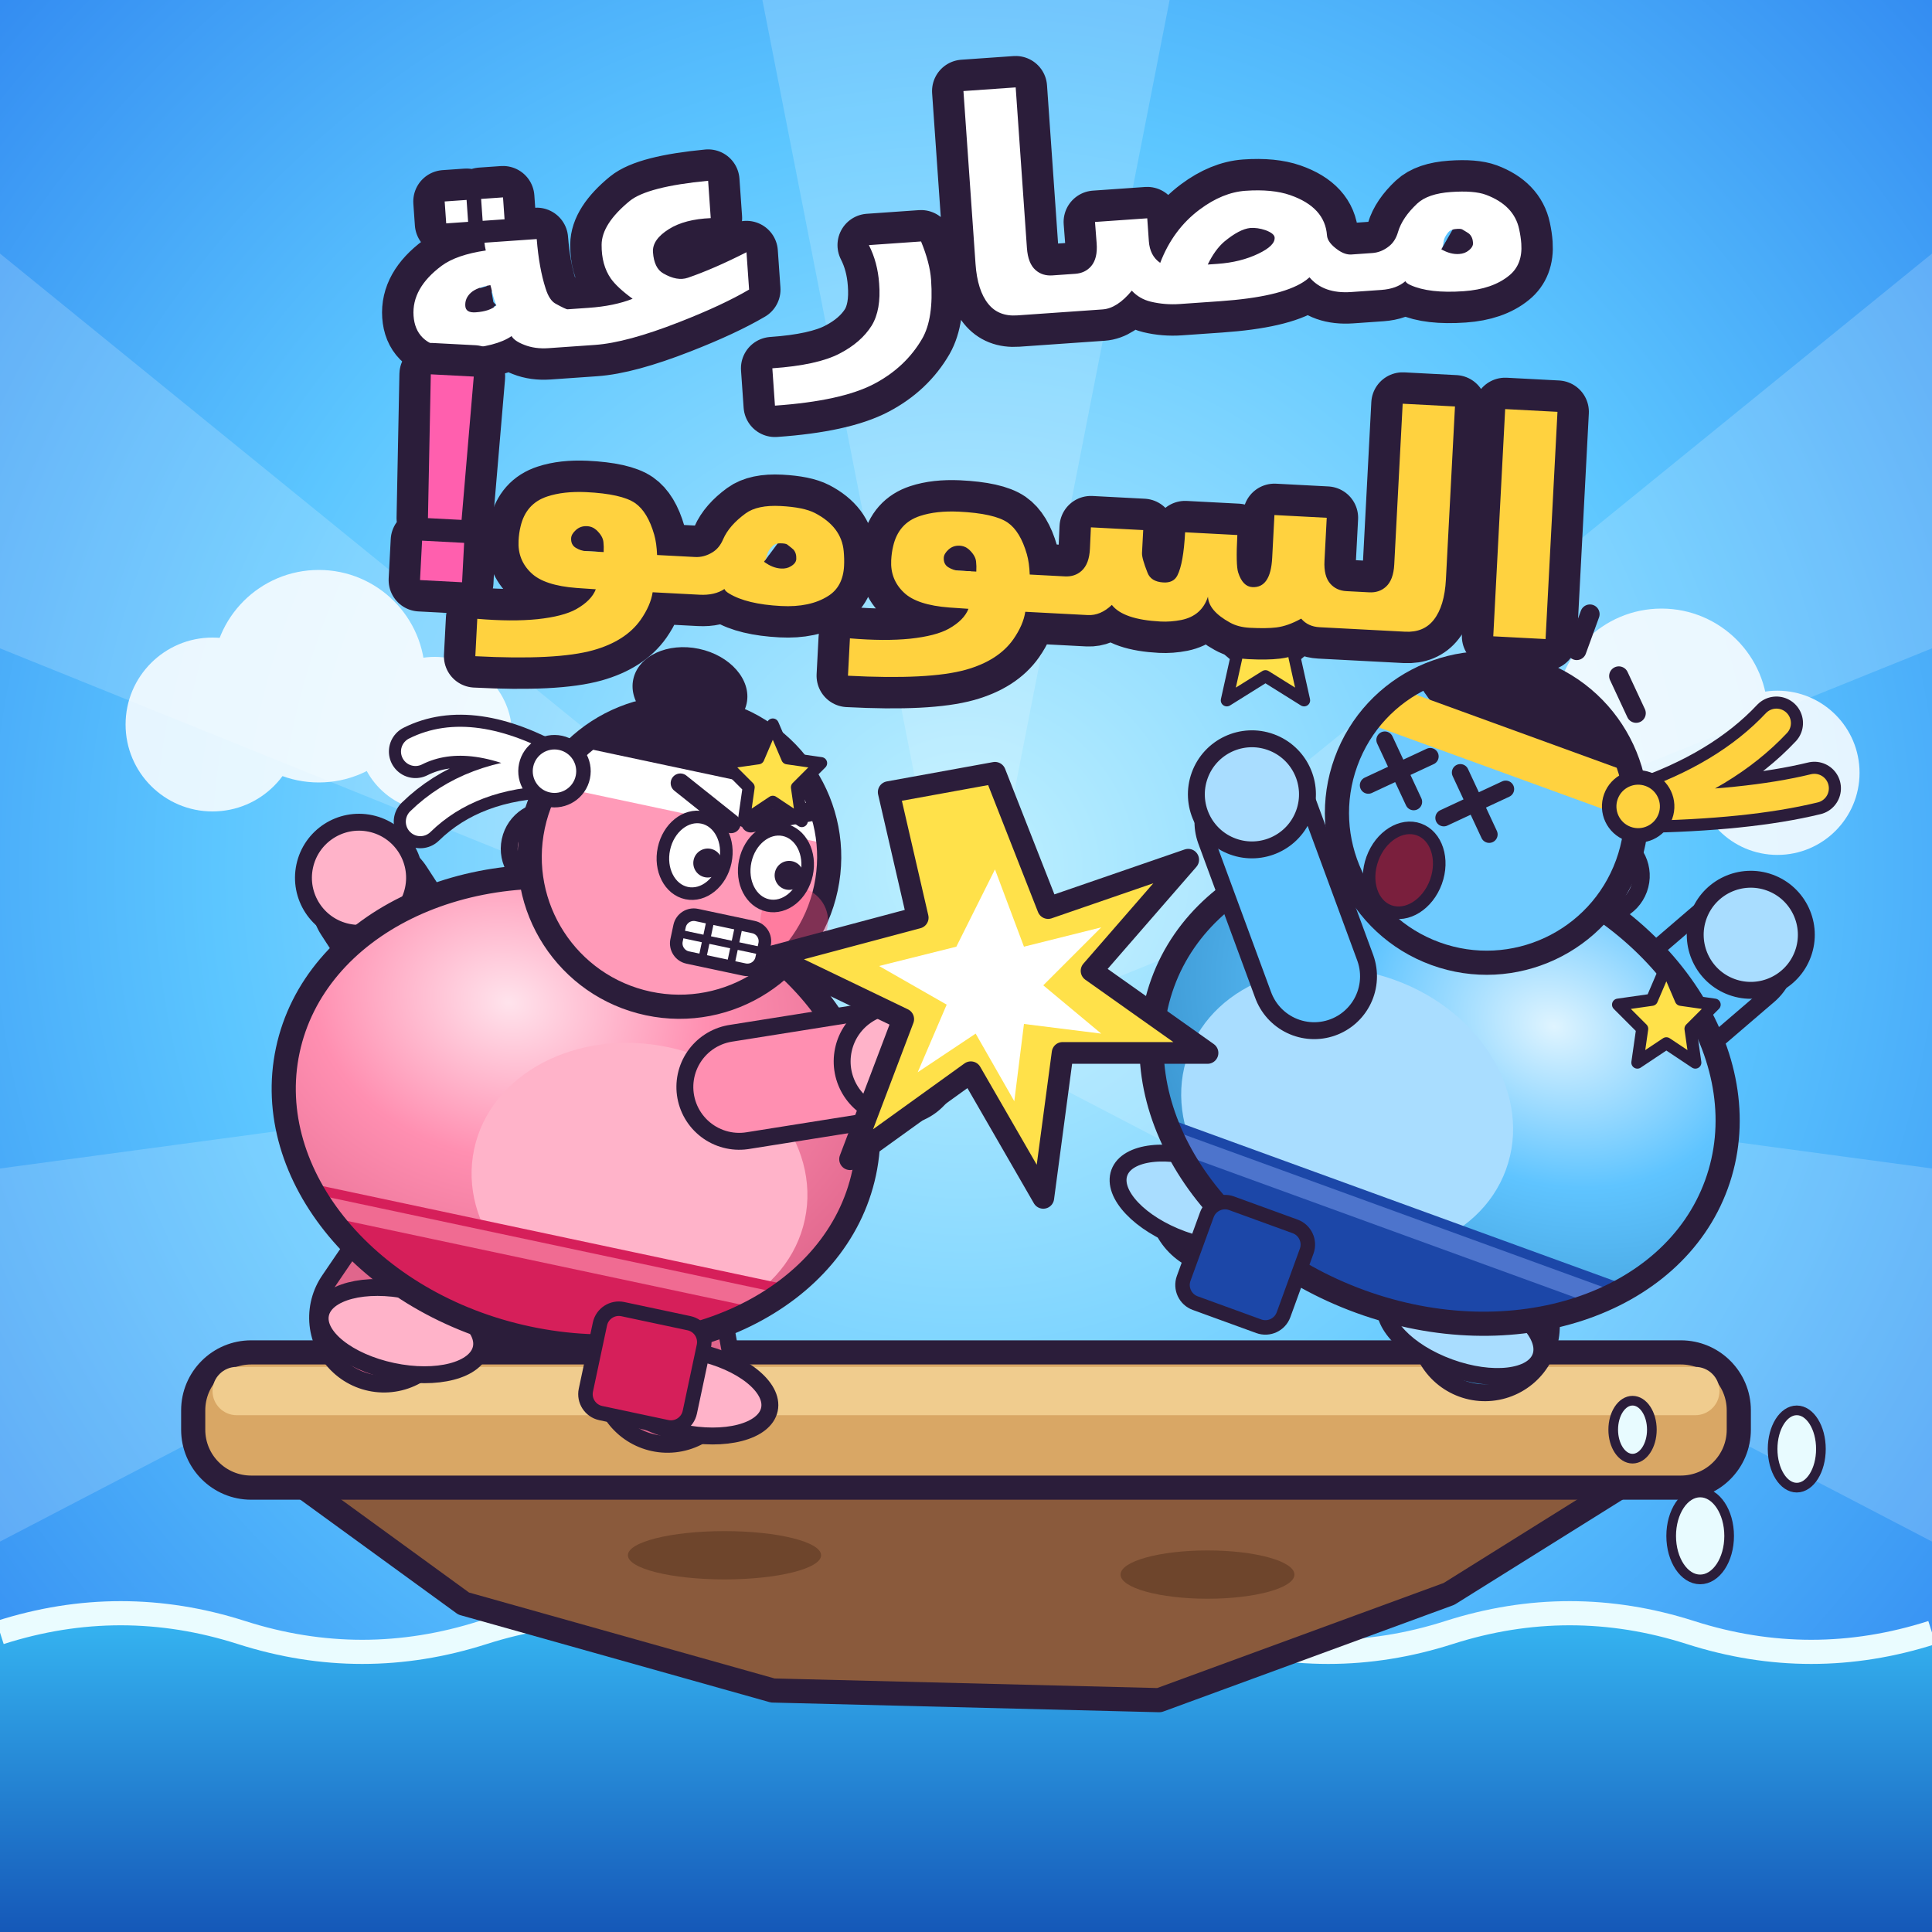
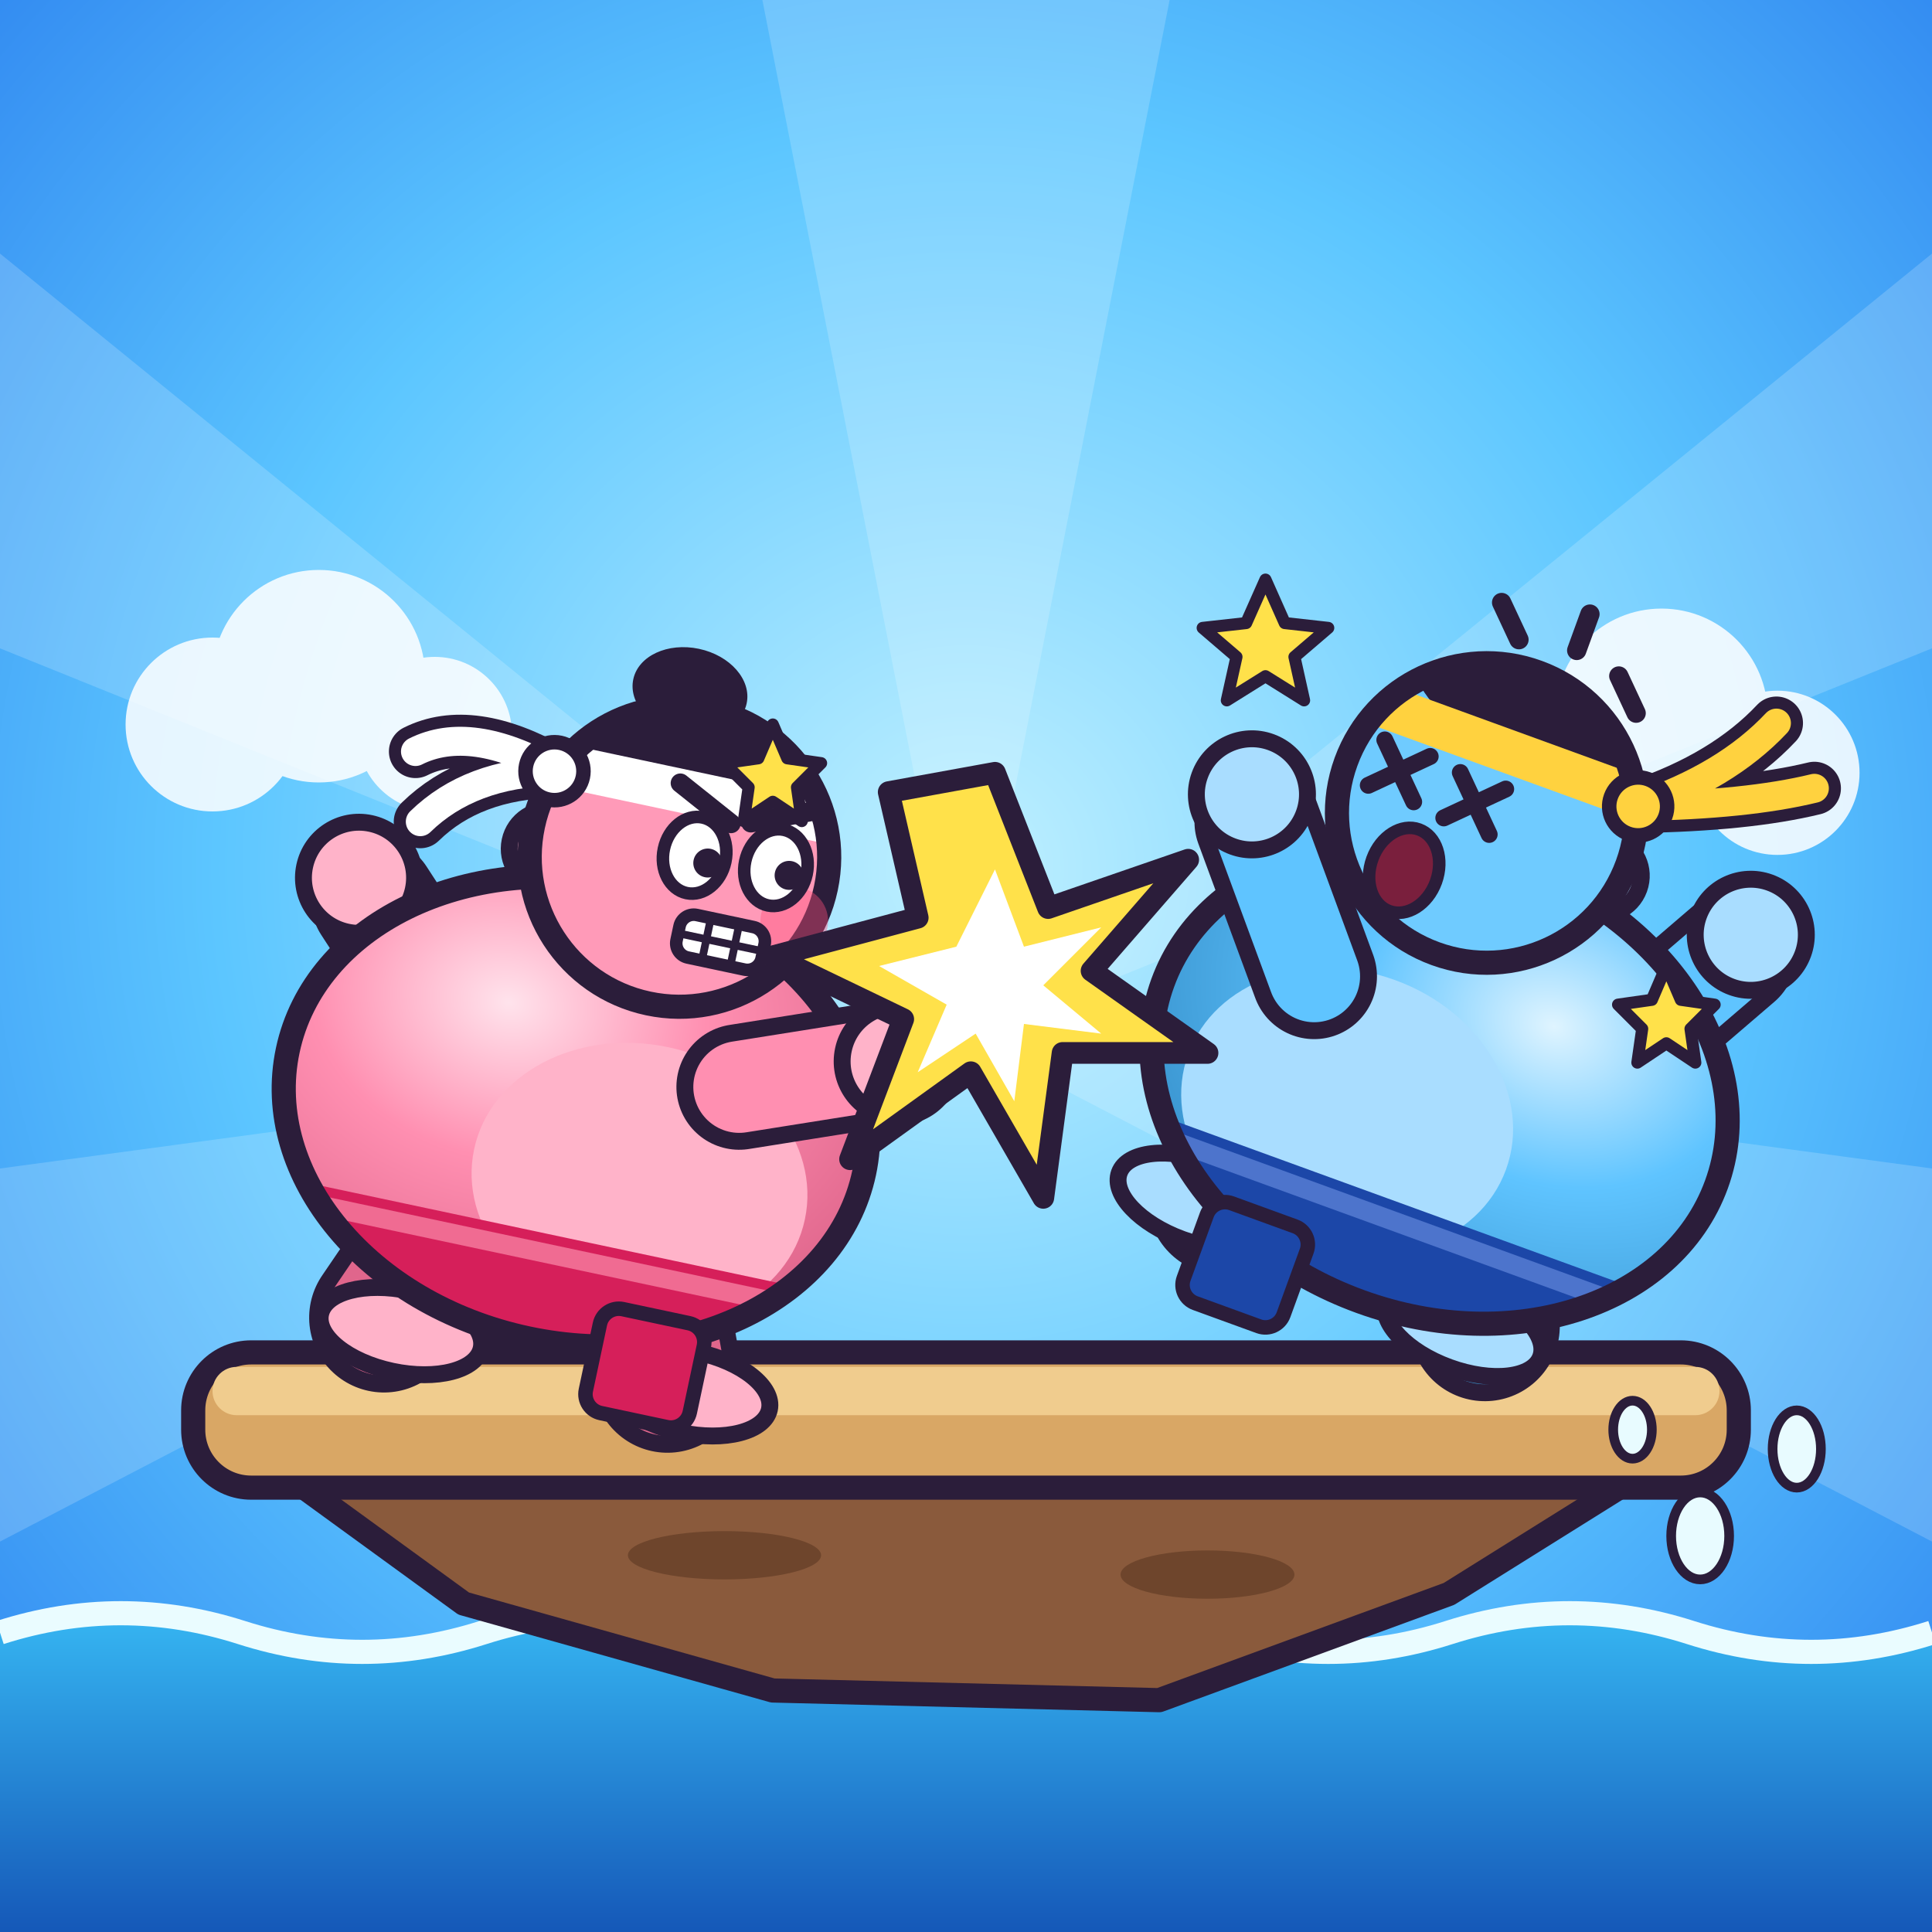
<svg xmlns="http://www.w3.org/2000/svg" viewBox="0 0 400 400" width="400" height="400">
  <defs>
    <radialGradient id="sky" cx="50%" cy="45%" r="70%">
      <stop offset="0" stop-color="#bff0ff" />
      <stop offset="0.55" stop-color="#5cc6ff" />
      <stop offset="1" stop-color="#2f86f0" />
    </radialGradient>
    <linearGradient id="sea" x1="0" y1="0" x2="0" y2="1">
      <stop offset="0" stop-color="#36b6f2" />
      <stop offset="1" stop-color="#1558b8" />
    </linearGradient>
    <radialGradient id="pink" cx="35%" cy="30%" r="75%">
      <stop offset="0" stop-color="#ffe3ec" />
      <stop offset="0.45" stop-color="#ff8fb1" />
      <stop offset="1" stop-color="#e0668c" />
    </radialGradient>
    <radialGradient id="blue" cx="35%" cy="30%" r="75%">
      <stop offset="0" stop-color="#dff4ff" />
      <stop offset="0.45" stop-color="#5fc4ff" />
      <stop offset="1" stop-color="#3a95d0" />
    </radialGradient>
    <clipPath id="bodyL">
      <ellipse cx="0" cy="-6" rx="61" ry="48" />
    </clipPath>
    <clipPath id="headL">
      <circle cx="10" cy="-62" r="31" />
    </clipPath>
  </defs>
  <rect width="400" height="400" rx="0" fill="url(#sky)" />
  <g fill="#ffffff" opacity="0.18">
    <path d="M200 215 L150 -40 L250 -40 Z" />
    <path d="M200 215 L440 20 L460 110 Z" />
    <path d="M200 215 L460 250 L440 340 Z" />
    <path d="M200 215 L-40 20 L-60 110 Z" />
    <path d="M200 215 L-60 250 L-40 340 Z" />
  </g>
  <g fill="#ffffff" opacity="0.85">
    <circle cx="44" cy="150" r="18" />
    <circle cx="66" cy="140" r="22" />
    <circle cx="90" cy="152" r="16" />
    <circle cx="322" cy="160" r="16" />
    <circle cx="344" cy="148" r="22" />
    <circle cx="368" cy="160" r="17" />
  </g>
  <path d="M0 338 Q25 330 50 338 T100 338 T150 338 T200 338 T250 338 T300 338 T350 338 T400 338 V400 H0 Z" fill="url(#sea)" />
  <path d="M0 338 Q25 330 50 338 T100 338 T150 338 T200 338 T250 338 T300 338 T350 338 T400 338" fill="none" stroke="#eafcff" stroke-width="5" />
  <path d="M52 300 L348 300 L300 330 L240 352 L160 350 L96 332 Z" fill="#8a5a3c" stroke="#2b1d3a" stroke-width="5" stroke-linejoin="round" />
  <ellipse cx="150" cy="322" rx="20" ry="5" fill="#6e452c" />
  <ellipse cx="250" cy="326" rx="18" ry="5" fill="#6e452c" />
  <rect x="40" y="280" width="320" height="28" rx="12" fill="#d9a765" stroke="#2b1d3a" stroke-width="5" />
  <rect x="44" y="283" width="312" height="10" rx="5" fill="#f0cc8e" />
  <g fill="#e8fbff" stroke="#2b1d3a" stroke-width="2">
    <ellipse cx="352" cy="318" rx="6" ry="9" />
    <ellipse cx="372" cy="300" rx="5" ry="8" />
    <ellipse cx="338" cy="296" rx="4" ry="6" />
  </g>
  <g transform="translate(118 236) rotate(12)">
    <path d="M-21 22 L-30 44 M21 22 L30 44" stroke="#2b1d3a" stroke-width="31" stroke-linecap="round" />
    <path d="M-21 22 L-30 44 M21 22 L30 44" stroke="#e0668c" stroke-width="24" stroke-linecap="round" />
    <ellipse cx="-26" cy="46" rx="17" ry="8.5" fill="#ffb3c9" stroke="#2b1d3a" stroke-width="3.5" />
    <ellipse cx="35" cy="46" rx="17" ry="8.5" fill="#ffb3c9" stroke="#2b1d3a" stroke-width="3.5" />
    <path d="M-30 -20 L-50 -40" stroke="#2b1d3a" stroke-width="26" stroke-linecap="round" />
    <path d="M-30 -20 L-50 -40" stroke="#ff8fb1" stroke-width="19" stroke-linecap="round" />
    <circle cx="-54" cy="-44" r="11.5" fill="#ffb3c9" stroke="#2b1d3a" stroke-width="3.5" />
    <ellipse cx="0" cy="-6" rx="61" ry="48" fill="url(#pink)" />
    <ellipse cx="16" cy="6" rx="35" ry="29" fill="#ffb3c9" />
    <g clip-path="url(#bodyL)">
      <rect x="-70" y="20" width="140" height="22" fill="#d61f5a" />
      <rect x="-70" y="22" width="140" height="4" fill="#f06b92" />
    </g>
    <ellipse cx="0" cy="-6" rx="61" ry="48" fill="none" stroke="#2b1d3a" stroke-width="5" />
    <rect x="14" y="32" width="22" height="22" rx="4" fill="#d61f5a" stroke="#2b1d3a" stroke-width="3" />
    <circle cx="-17" cy="-58" r="8" fill="#ffb3c9" stroke="#2b1d3a" stroke-width="3.5" />
    <circle cx="10" cy="-62" r="31" fill="#ff9ab8" />
    <g clip-path="url(#headL)">
      <ellipse cx="1" cy="-93" rx="37" ry="20" fill="#2b1d3a" />
      <rect x="-30" y="-80" width="80" height="9" fill="#ffffff" />
    </g>
    <circle cx="10" cy="-62" r="31" fill="none" stroke="#2b1d3a" stroke-width="5" />
    <ellipse cx="5" cy="-96" rx="12" ry="9" fill="#2b1d3a" />
    <path d="M-19 -74 Q-36 -70 -44 -58 M-19 -74 Q-38 -80 -48 -72" stroke="#2b1d3a" stroke-width="11" stroke-linecap="round" fill="none" />
    <path d="M-19 -74 Q-36 -70 -44 -58 M-19 -74 Q-38 -80 -48 -72" stroke="#ffffff" stroke-width="6" stroke-linecap="round" fill="none" />
    <circle cx="-19" cy="-74" r="6" fill="#ffffff" stroke="#2b1d3a" stroke-width="3" />
    <circle cx="36" cy="-54" r="7" fill="#ff4f7a" opacity="0.4" />
    <path d="M7 -77 L19 -71 M23 -72 L35 -77" stroke="#2b1d3a" stroke-width="4" stroke-linecap="round" />
    <ellipse cx="13" cy="-63" rx="6.5" ry="8" fill="#fff" stroke="#2b1d3a" stroke-width="2.6" />
    <ellipse cx="30" cy="-64" rx="6.5" ry="8" fill="#fff" stroke="#2b1d3a" stroke-width="2.6" />
    <circle cx="16" cy="-62" r="3" fill="#2b1d3a" />
    <circle cx="33" cy="-63" r="3" fill="#2b1d3a" />
    <rect x="13" y="-51" width="18" height="9" rx="3" fill="#fff" stroke="#2b1d3a" stroke-width="2.6" />
    <path d="M13 -46.5 H31 M19 -51 V-42 M25 -51 V-42" stroke="#2b1d3a" stroke-width="1.6" />
    <path d="M32 -18 L58 -28" stroke="#2b1d3a" stroke-width="26" stroke-linecap="round" />
    <path d="M32 -18 L58 -28" stroke="#ff8fb1" stroke-width="19" stroke-linecap="round" />
    <circle cx="63" cy="-30" r="11.5" fill="#ffb3c9" stroke="#2b1d3a" stroke-width="3.5" />
  </g>
  <g transform="translate(296 230) rotate(20) scale(-1 1)">
    <path d="M-21 22 L-26 38 M21 22 L34 32" stroke="#2b1d3a" stroke-width="31" stroke-linecap="round" />
    <path d="M-21 22 L-26 38 M21 22 L34 32" stroke="#3a95d0" stroke-width="24" stroke-linecap="round" />
    <ellipse cx="-22" cy="40" rx="17" ry="8.5" fill="#a9ddff" stroke="#2b1d3a" stroke-width="3.5" />
    <ellipse cx="39" cy="34" rx="17" ry="8.5" fill="#a9ddff" stroke="#2b1d3a" stroke-width="3.5" />
    <path d="M-30 -20 L-48 -52" stroke="#2b1d3a" stroke-width="26" stroke-linecap="round" />
    <path d="M-30 -20 L-48 -52" stroke="#5fc4ff" stroke-width="19" stroke-linecap="round" />
    <circle cx="-50" cy="-57" r="11.5" fill="#a9ddff" stroke="#2b1d3a" stroke-width="3.5" />
    <ellipse cx="0" cy="-6" rx="61" ry="48" fill="url(#blue)" />
    <ellipse cx="16" cy="6" rx="35" ry="29" fill="#a9ddff" />
    <g clip-path="url(#bodyL)">
      <rect x="-70" y="20" width="140" height="22" fill="#1c47a8" />
      <rect x="-70" y="22" width="140" height="4" fill="#4d74cc" />
    </g>
    <ellipse cx="0" cy="-6" rx="61" ry="48" fill="none" stroke="#2b1d3a" stroke-width="5" />
    <rect x="14" y="32" width="22" height="22" rx="4" fill="#1c47a8" stroke="#2b1d3a" stroke-width="3" />
    <circle cx="-17" cy="-58" r="8" fill="#a9ddff" stroke="#2b1d3a" stroke-width="3.5" />
    <circle cx="10" cy="-62" r="31" fill="#6fcbff" />
    <g clip-path="url(#headL)">
      <ellipse cx="1" cy="-93" rx="37" ry="20" fill="#2b1d3a" />
      <rect x="-30" y="-80" width="80" height="9" fill="#ffd23f" />
    </g>
    <circle cx="10" cy="-62" r="31" fill="none" stroke="#2b1d3a" stroke-width="5" />
    <path d="M-12 -92 L-6 -98 M4 -100 L4 -108 M16 -98 L22 -104" stroke="#2b1d3a" stroke-width="4" stroke-linecap="round" />
    <path d="M-19 -74 Q-34 -86 -40 -100 M-19 -74 Q-40 -82 -52 -90" stroke="#2b1d3a" stroke-width="11" stroke-linecap="round" fill="none" />
    <path d="M-19 -74 Q-34 -86 -40 -100 M-19 -74 Q-40 -82 -52 -90" stroke="#ffd23f" stroke-width="6" stroke-linecap="round" fill="none" />
    <circle cx="-19" cy="-74" r="6" fill="#ffd23f" stroke="#2b1d3a" stroke-width="3" />
    <path d="M8 -68 L18 -58 M18 -68 L8 -58 M25 -69 L35 -59 M35 -69 L25 -59" stroke="#2b1d3a" stroke-width="3.5" stroke-linecap="round" />
    <ellipse cx="22" cy="-45" rx="7" ry="9" fill="#7a1f3d" stroke="#2b1d3a" stroke-width="2.6" />
    <path d="M32 -18 L54 -44" stroke="#2b1d3a" stroke-width="26" stroke-linecap="round" />
    <path d="M32 -18 L54 -44" stroke="#5fc4ff" stroke-width="19" stroke-linecap="round" />
    <circle cx="57" cy="-49" r="11.5" fill="#a9ddff" stroke="#2b1d3a" stroke-width="3.5" />
  </g>
  <g transform="translate(206 204)">
    <path d="M0 -44 L11 -16 L40 -26 L20 -3 L44 14 L14 14 L10 44 L-5 18 L-30 36 L-19 7 L-46 -6 L-16 -14 L-22 -40 Z" fill="#ffe14a" stroke="#2b1d3a" stroke-width="4.5" stroke-linejoin="round" />
    <path d="M0 -24 L6 -8 L22 -12 L10 0 L22 10 L6 8 L4 24 L-4 10 L-16 18 L-10 4 L-24 -4 L-8 -8 Z" fill="#ffffff" />
  </g>
  <g fill="#ffe14a" stroke="#2b1d3a" stroke-width="2.5" stroke-linejoin="round">
    <path d="M262 120 l4 9 9 1 -7 6 2 9 -8 -5 -8 5 2 -9 -7 -6 9 -1 z" />
    <path d="M345 200 l3 7 7 1 -5 5 1 7 -6 -4 -6 4 1 -7 -5 -5 7 -1 z" />
    <path d="M160 150 l3 7 7 1 -5 5 1 7 -6 -4 -6 4 1 -7 -5 -5 7 -1 z" />
  </g>
-   <g font-family="'Segoe UI', Tahoma, Arial, sans-serif" font-weight="bold" text-anchor="middle" direction="rtl" stroke="#2b1d3a" stroke-linejoin="round" paint-order="stroke fill">
-     <text x="200" y="66" font-size="62" fill="#ffffff" stroke-width="13" transform="rotate(-4 200 50)">مصارعة</text>
-     <text x="204" y="126" font-size="62" fill="#ffd23f" stroke-width="13" transform="rotate(3 200 110)">السومو<tspan fill="#ff5fae">!</tspan>
-     </text>
-   </g>
</svg>
